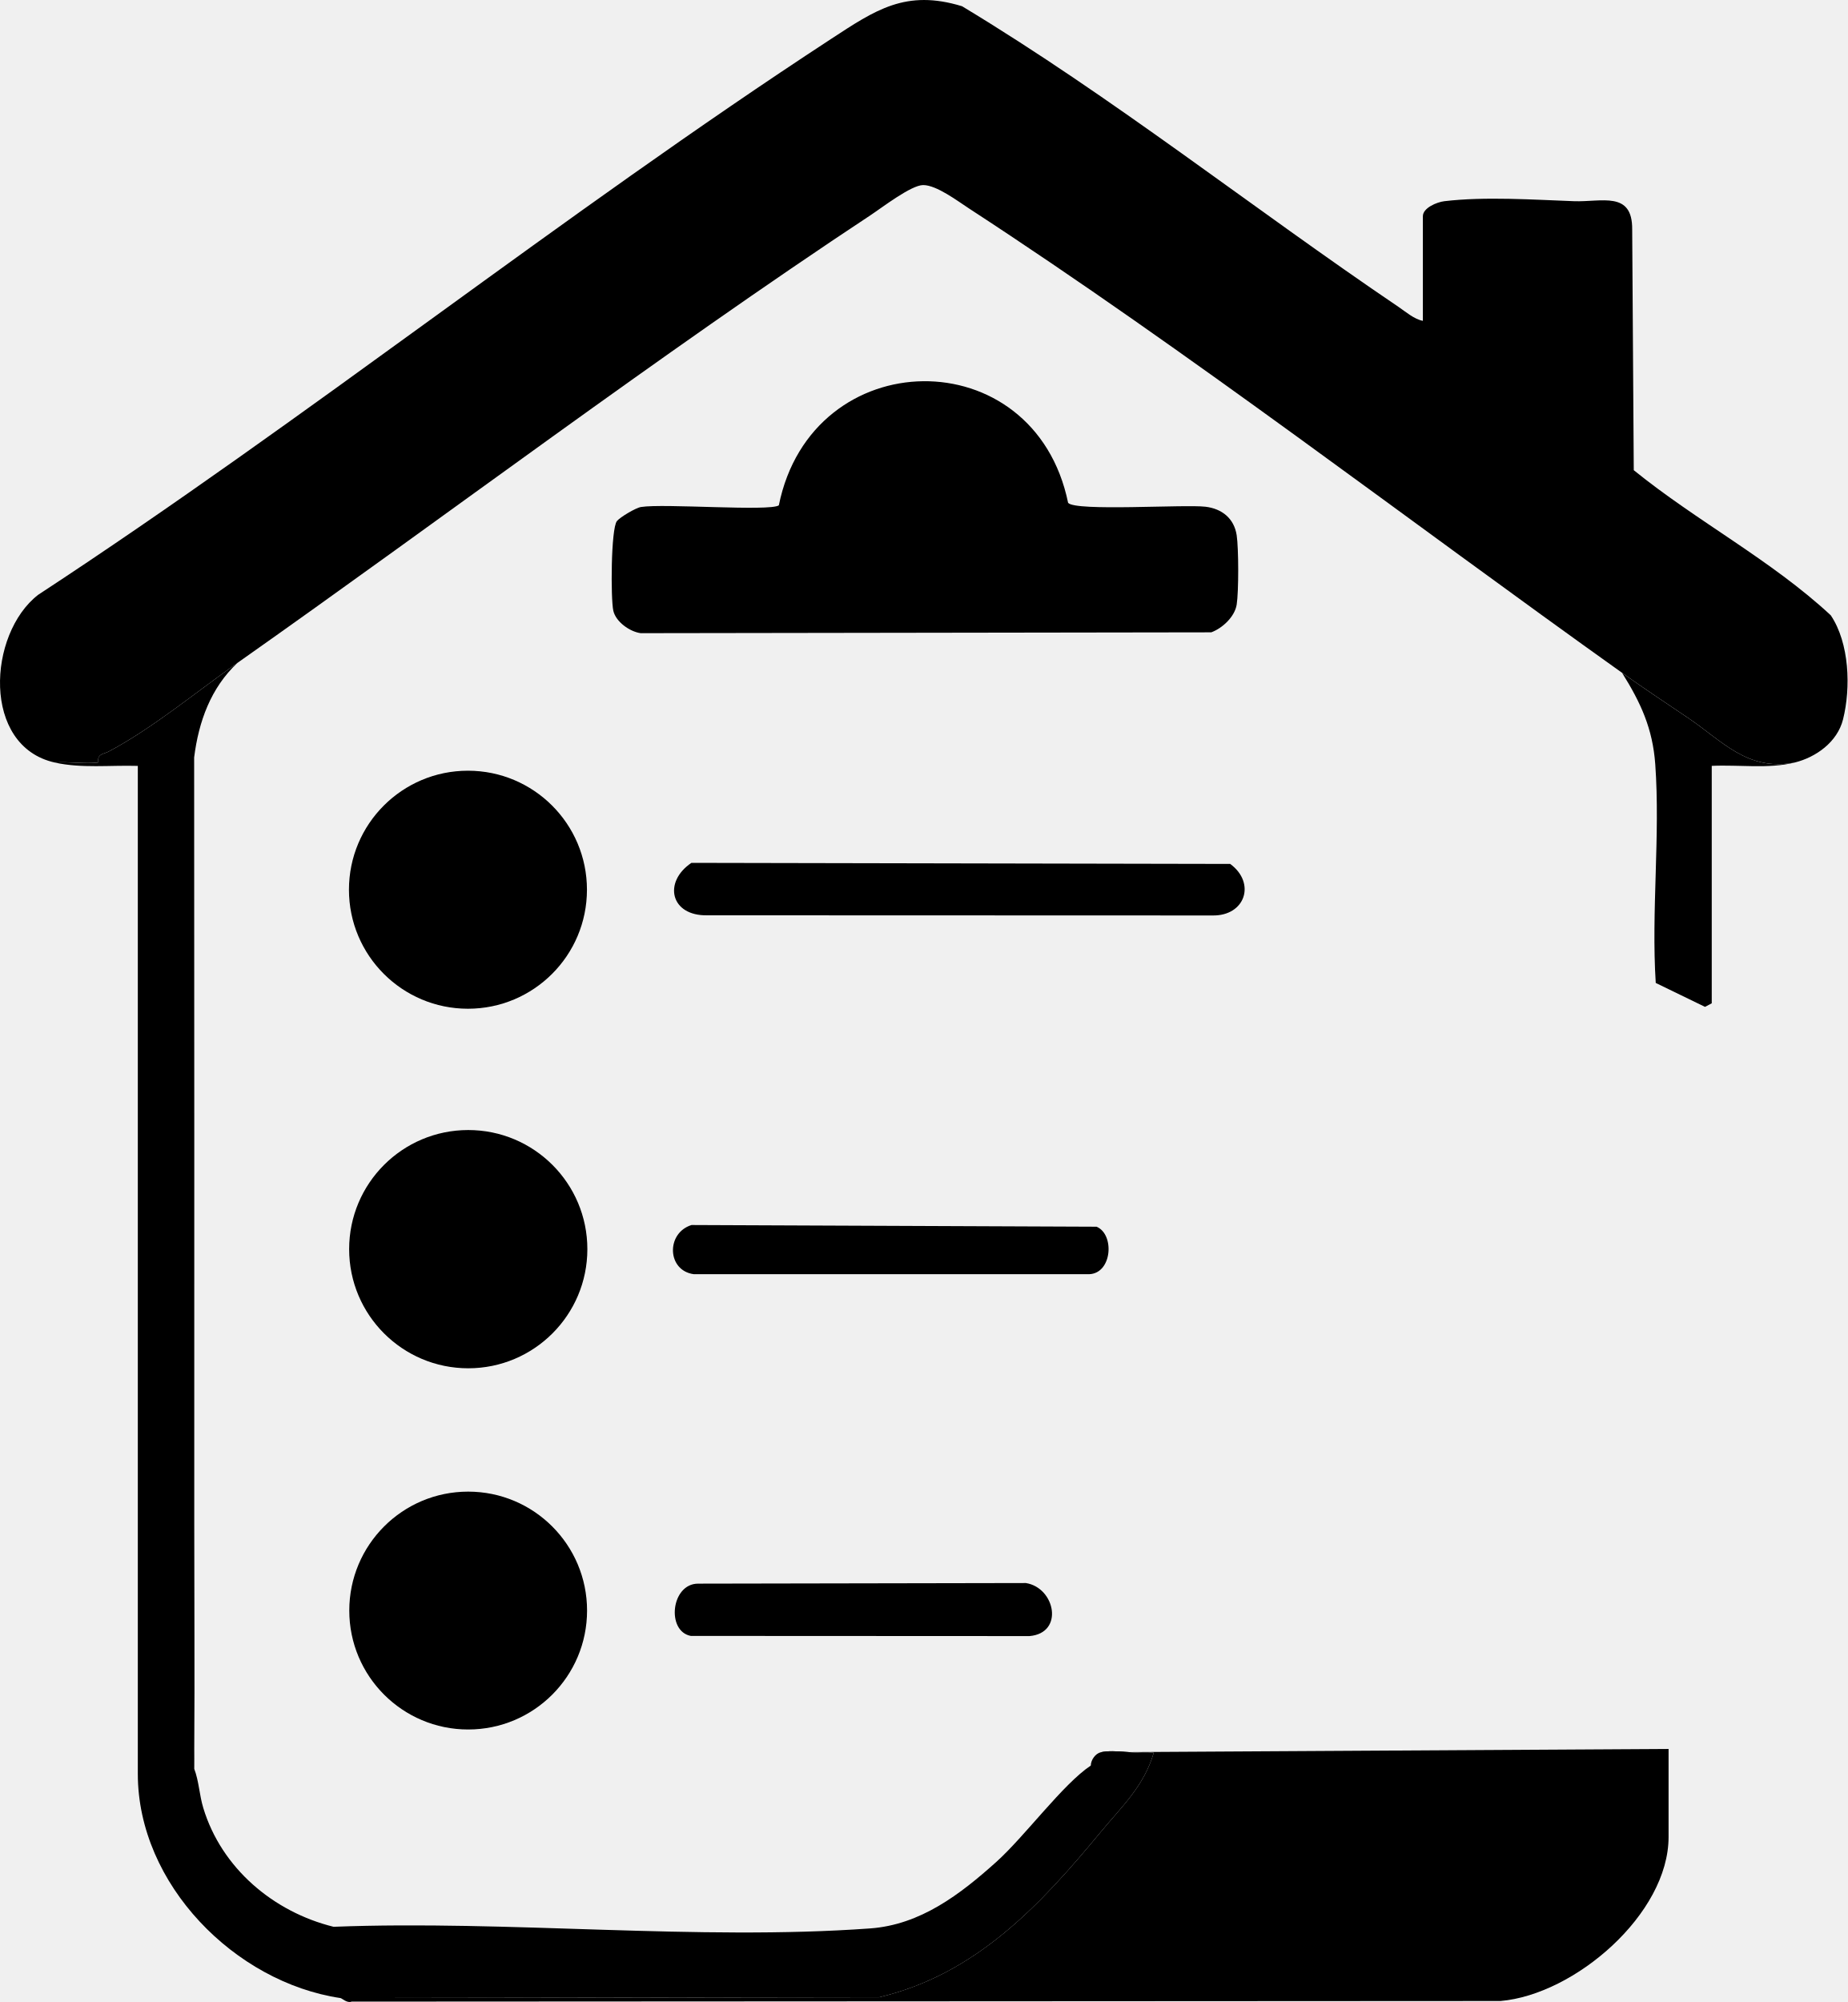
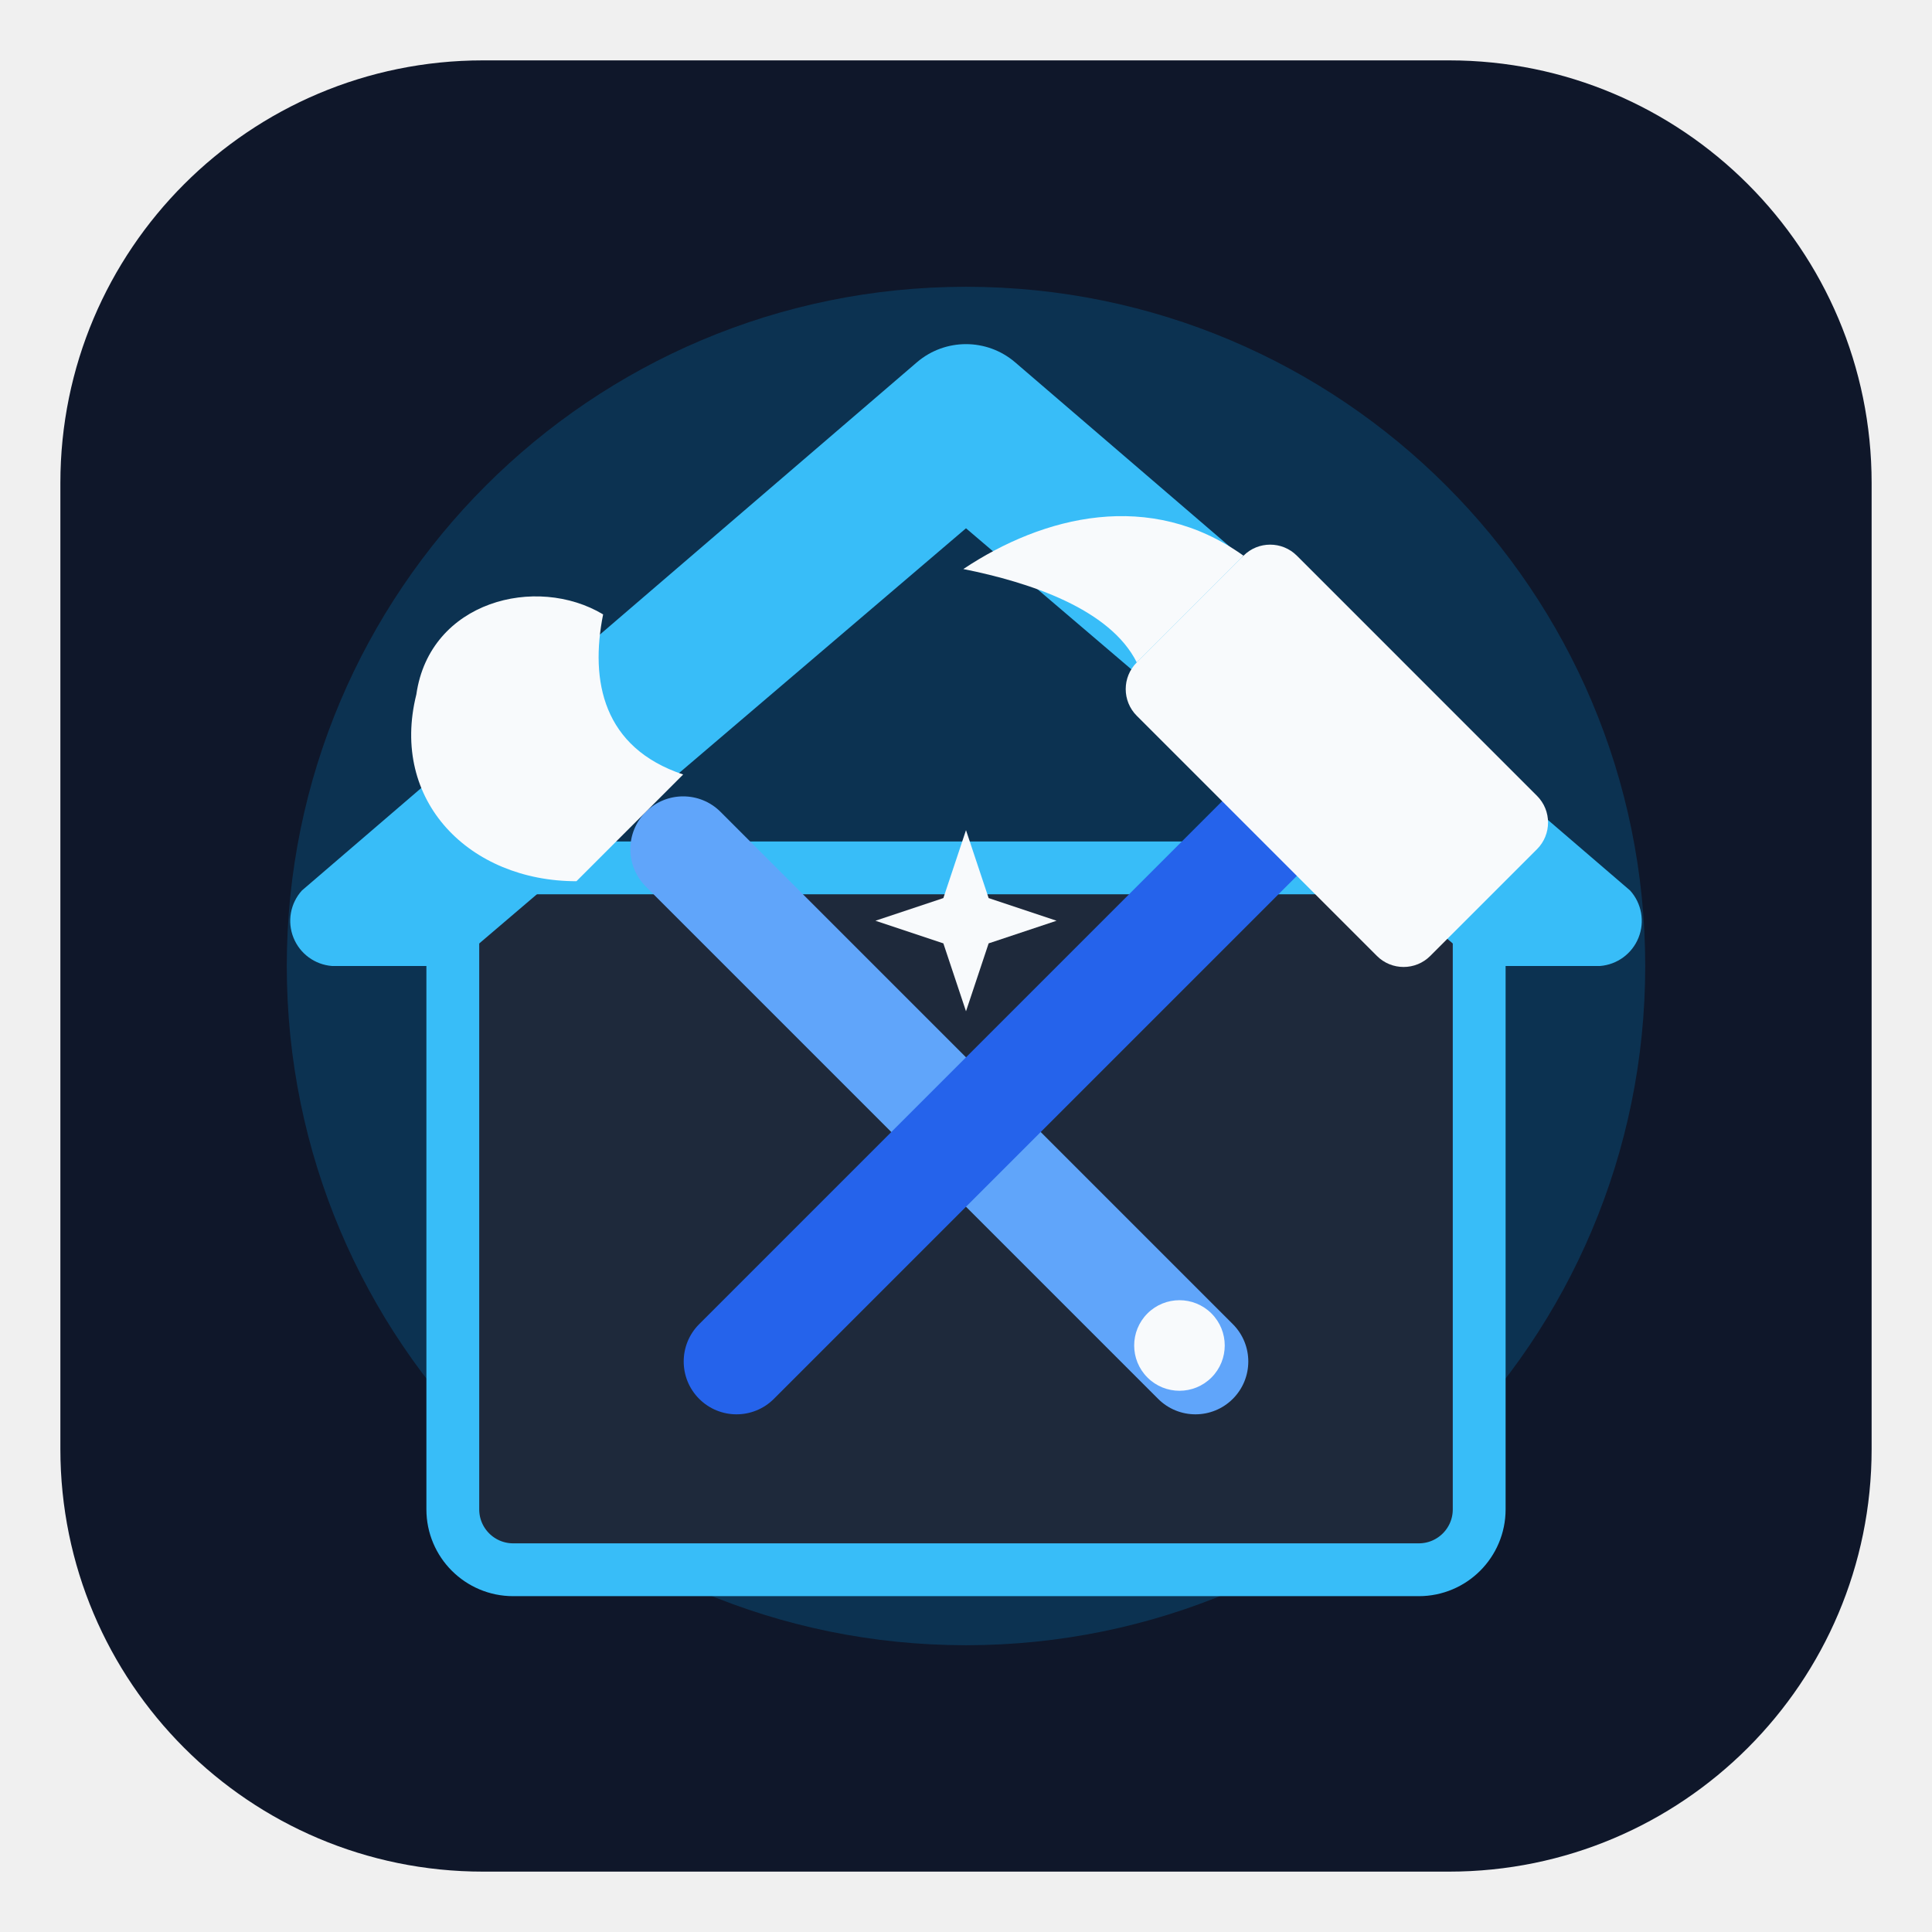
- <svg xmlns="http://www.w3.org/2000/svg" viewBox="0 0 678.34 734.94">
+ <svg xmlns="http://www.w3.org/2000/svg" viewBox="0 0 512 512">
  <defs>
    <style>
-       .st0  { fill: #1e293b; }
-       .st1  { fill: #ffffff; }
-       .st2  { fill: #60a5fa; }
-       .st3  { fill: #1d4ed8; }
-       .st4  { fill: #0284c7; }
-       .st5  { fill: #475569; }
-       .st6  { fill: #334155; }
-       .st7  { fill: #1e293b; }
-       .st8  { fill: #ffffff; }
-       .st9  { fill: #38bdf8; }
-       .st10 { fill: #ffffff; }
-       .st11 { fill: #64748b; }
-       .st12 { fill: #334155; }
-       .st13 { fill: #2563eb; }
-       .st14 { fill: #475569; }
+       .bg-rect { fill: #0f172a; rx: 112px; }
+       .house-roof { fill: #38bdf8; }
+       .house-body { fill: #1e293b; stroke: #38bdf8; stroke-width: 14; stroke-linejoin: round; }
+       .tool-primary { fill: #2563eb; }
+       .tool-accent { fill: #60a5fa; }
+       .tool-metal { fill: #f8fafc; }
+       .badge-glow { fill: #0284c7; opacity: 0.25; }
+       
+       @media (prefers-color-scheme: dark) {
+         .bg-rect { fill: #020617; }
+         .house-roof { fill: #38bdf8; }
+         .house-body { fill: #0f172a; stroke: #60a5fa; stroke-width: 14; }
+         .tool-metal { fill: #ffffff; }
+         .tool-accent { fill: #38bdf8; }
+         .tool-primary { fill: #3b82f6; }
+       }
    </style>
  </defs>
-   <path className="st14" d="M404.15,643.26l208.47-1.22v32.31c0,28.29-34.43,57.87-61.7,60.22l-421.83.22c-1.61.69-3.52-1.22-4.12-1.31l197.81-.29c35.49-8.4,59.11-33.72,81.36-60.67,7.79-9.43,15.89-16.78,19.51-29.25-5.6.83-14.42-1.18-19.51-.01Z" />
-   <g>
-     <path className="st0" d="M20.13,279.93c-26.93-5.97-24.63-47.27-6.11-61.58C112.99,153.51,206.04,79.05,305.02,14.37c16.37-10.7,27.51-18.41,48.2-12.08,55.44,33.42,106.59,74.08,160.27,110.39,2.68,1.82,5.75,4.52,8.92,5.1v-38.41c0-3.05,5.13-5.18,7.9-5.51,14.86-1.77,32.77-.54,47.58,0,10.14.37,21.48-3.88,21.37,10.33l.58,88.42c23.23,18.82,50.46,32.97,72.32,53.26,6.87,10.18,7.43,26.61,4.51,38.24-2.09,8.31-9.93,13.88-17.72,15.81-17.29,3.36-26.69-7.96-39.12-16.35-8.19-5.53-16.19-10.81-24.27-16.57-78.84-56.17-158.91-117.79-239.78-170.47-4.21-2.74-11.91-8.59-16.84-8.59-4.39,0-15.02,8.22-19.28,11.03-78.2,51.68-155.54,110.21-232.47,164.37-15.08,10.61-31.2,24.03-47.3,32.55-1.93,1.02-4.14.71-3.9,4.03-4.97.57-10.76-.4-15.85,0Z" />
-     <path className="st5" d="M658.95,279.93c-9.72,2.41-20.3.75-30.48,1.22v87.17l-2.48,1.3-18.08-8.78c-1.68-26.26,1.7-54.24-.18-80.29-.94-13.1-5.32-22.59-12.18-33.54,8.08,5.76,16.08,11.04,24.27,16.57,12.43,8.39,21.83,19.71,39.12,16.35Z" />
+   <rect class="bg-rect" x="16" y="16" width="480" height="480" />
+   <circle class="badge-glow" cx="256" cy="256" r="180" />
+   <path class="house-body" d="M 120 230 L 120 400 A 16 16 0 0 0 136 416 L 376 416 A 16 16 0 0 0 392 400 L 392 230 Z" />
+   <path class="house-roof" d="M 80 236 L 243 96 A 20 20 0 0 1 269 96 L 432 236 A 12 12 0 0 1 424 256 L 392 256 L 256 140 L 120 256 L 88 256 A 12 12 0 0 1 80 236 Z" />
+   <g transform="translate(256, 300) rotate(-45) translate(-256, -300)">
+     <rect class="tool-accent" x="242" y="180" width="28" height="220" rx="14" />
+     <path class="tool-metal" d="M 230 180 C 210 160 210 130 235 115 C 255 100 280 115 285 135 C 270 145 260 160 270 180 Z" />
+     <circle class="tool-metal" cx="256" cy="380" r="12" />
  </g>
-   <path className="st7" d="M404.15,643.26c-1.96.45-3.64,2.83-3.66,4.88-10.27,6.83-24.17,25.92-34.71,35.39-13.19,11.85-27.81,23.07-46.31,24.4-63.47,4.59-132.94-3.09-197-.6-22.1-5.46-41.13-21.52-47.83-43.61-1.48-4.89-1.58-9.79-3.32-14.36.06-2.43-.02-4.88,0-7.32.19-27.61-.01-55.29,0-82.91.04-93.67,0-187.38-.04-281.07,1.65-13.14,6.11-25.54,15.89-34.7-15.08,10.61-31.2,24.03-47.3,32.55-1.93,1.02-4.14.71-3.9,4.03-4.97.57-10.76-.4-15.85,0,9.83,2.18,20.22.92,30.48,1.22v370.03c0,40.55,35.7,76.53,74.37,82.3l197.81-.29c35.49-8.4,59.11-33.72,81.36-60.67,7.79-9.43,15.89-16.78,19.51-29.25-5.6.83-14.42-1.18-19.51-.01Z" />
-   <path className="st6" d="M392.18,184.61c2.71,3.18,42.76.5,50.4,1.41,6.06.72,10.53,4.29,11.47,10.47.73,4.8.76,20.69,0,25.46-.7,4.44-5.21,8.66-9.33,10.18l-209.49.31c-4.04-.55-9.14-4.19-10.05-8.24-.98-4.38-.9-30.13,1.33-32.92,1.1-1.38,6.83-4.83,8.84-5.16,8.3-1.35,47.33,1.69,50.6-.61,12.14-60.01,93.82-61.19,106.21-.9Z" />
- 
-   {/* ROW 1 */}
-   <g>
-     <path className="st13" d="M215.5,326.62c0,24.13-19.56,43.69-43.69,43.69s-43.69-19.56-43.69-43.69,19.56-43.69,43.69-43.69,43.69,19.56,43.69,43.69Z" />
-     <path className="st9" d="M253.84,316.76l197.83.39c9.56,7.04,5.51,19.21-6.63,18.92l-185.34-.06c-13.55.29-16.31-12.18-5.86-19.24Z" />
+   <g transform="translate(256, 300) rotate(45) translate(-256, -300)">
+     <rect class="tool-primary" x="242" y="170" width="28" height="230" rx="14" />
+     <path class="tool-metal" d="M 200 140 A 10 10 0 0 1 210 130 L 300 130 A 10 10 0 0 1 310 140 L 310 180 A 10 10 0 0 1 300 190 L 210 190 A 10 10 0 0 1 200 180 Z" />
+     <path class="tool-metal" d="M 200 140 C 170 145 155 170 150 195 C 165 185 185 175 200 180 Z" />
  </g>
-   <path className="st1" d="M191.68,308.15c3.21-.91,6.49,1.62,7.12,4.6s-27.72,34.2-31.04,34.92c-2.86.62-20.75-17.2-21.57-20.15-.54-1.94.14-3.42,1.39-4.84,6.34-7.18,13.86,8.21,19.47,10.67,2.69-.01,19.73-23.81,24.63-25.2Z" />
- 
-   {/* ROW 2 */}
-   <g>
-     <path className="st3" d="M215.65,458.57c0,24.15-19.58,43.73-43.73,43.73s-43.73-19.58-43.73-43.73,19.58-43.73,43.73-43.73,43.73,19.58,43.73,43.73Z" />
-     <path className="st9" d="M253.89,449.71l148.72.62c6.68,2.8,5.74,17.07-2.67,17.43h-145.2c-9.86-1.29-10.27-15.11-.85-18.05Z" />
-   </g>
-   <path className="st10" d="M162.55,463.53c.84.73,1.79,1.17,2.88,1.39,7.42-2.16,21.86-27,28.81-25.21,2.19.56,4.72,3.89,4.37,6.25-.66,4.53-26.22,27.32-30.37,33.24-4.77,2.24-21.62-15.73-22.61-18.89-1.49-4.76,1.18-8.13,6.13-7.41,4.31.64,8.04,8.26,10.8,10.63Z" />
- 
-   {/* ROW 3 */}
-   <g>
-     <path className="st4" d="M215.54,591.24c0,24.11-19.54,43.66-43.65,43.66s-43.65-19.55-43.65-43.66,19.54-43.66,43.65-43.66,43.65,19.55,43.65,43.66Z" />
-     <path className="st2" d="M256.32,581.36l120.34-.22c10.79,1.72,14.12,18.38,1.32,19.47l-124.35-.06c-9.05-1.7-7.29-19.19,2.69-19.19Z" />
-   </g>
-   <path className="st8" d="M159.82,591.96c1.92,1.72,5,4.11,7.34,5.22,3.03-.53,19.39-21.56,23.96-23.68,5.49-2.55,10.97,2.01,7.36,7.37-7.49,4.74-24.36,31.91-32.33,31.06-2.18-.23-18.83-16.85-19.68-19.51-1.12-3.49,1.95-6.8,5.2-7.09,4.36-.4,6.06,4.76,8.16,6.64Z" />
+   <path class="tool-metal" d="M 256 220 L 262 238 L 280 244 L 262 250 L 256 268 L 250 250 L 232 244 L 250 238 Z" />
</svg>
